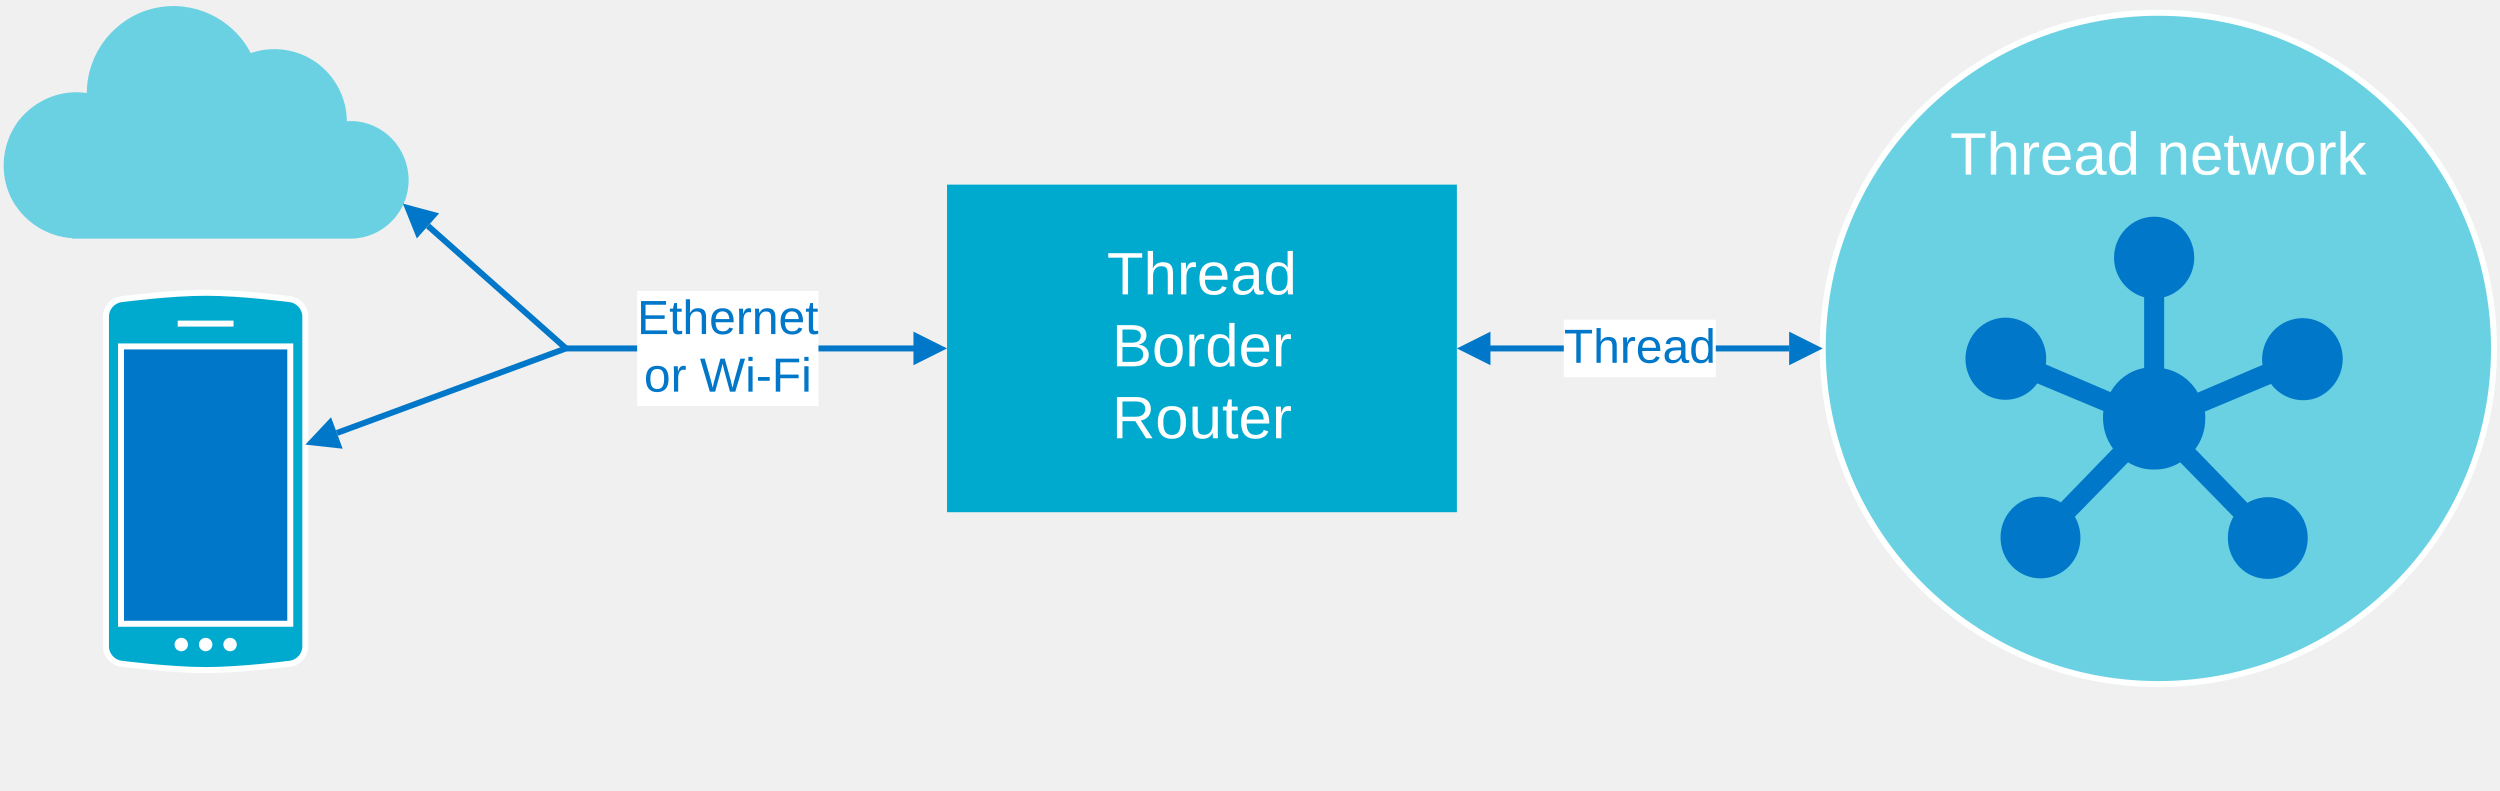
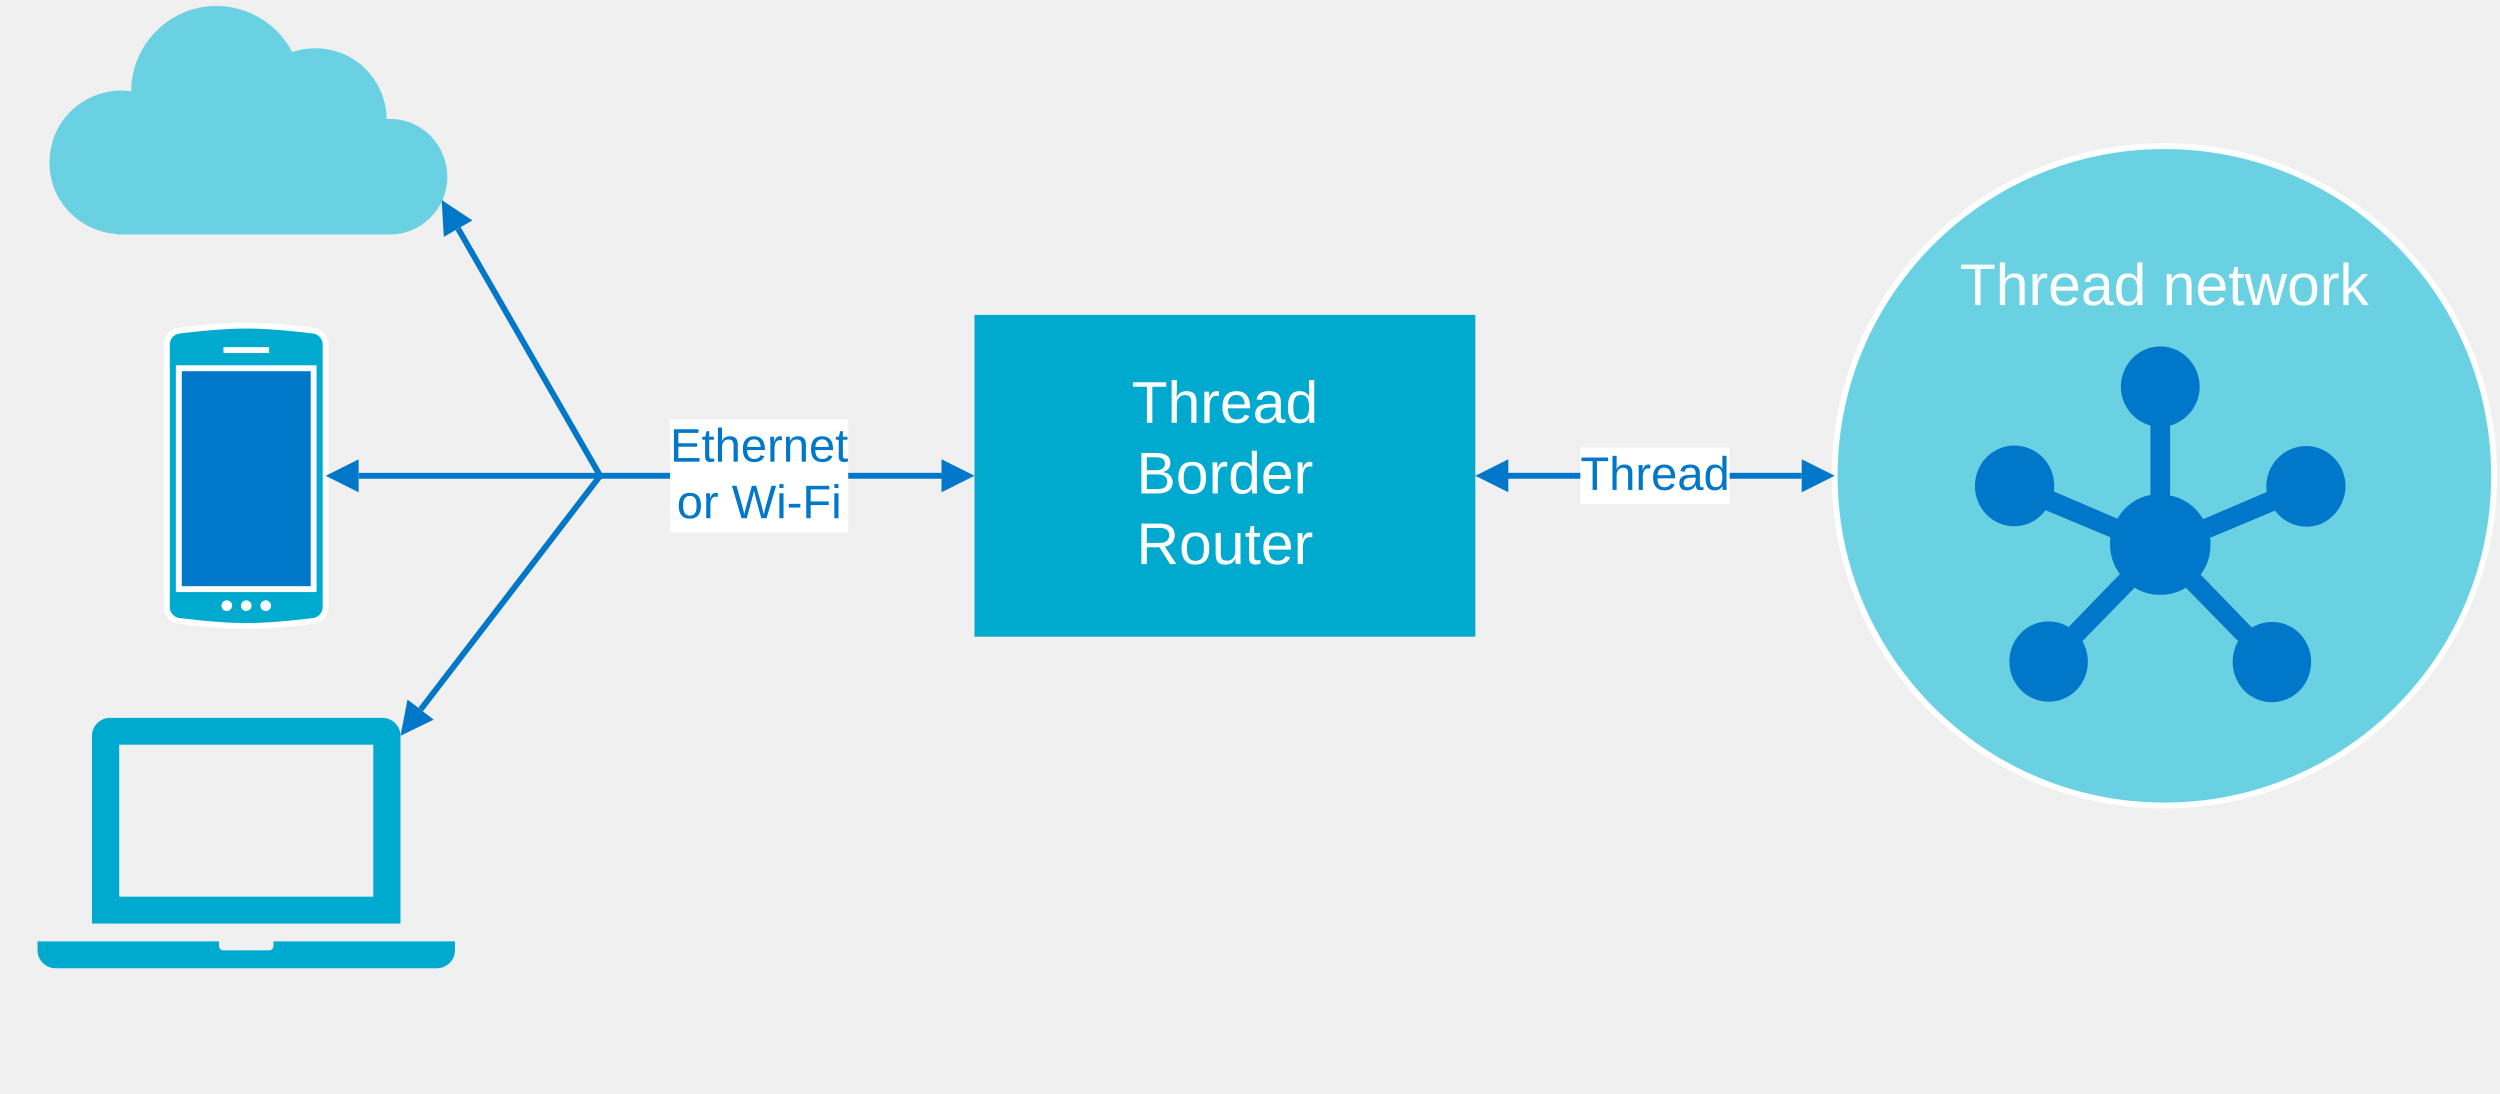
- <svg xmlns="http://www.w3.org/2000/svg" xmlns:xlink="http://www.w3.org/1999/xlink" width="5.791in" height="1.83in" viewBox="0 0 416.984 131.764" xml:space="preserve" color-interpolation-filters="sRGB" class="st18">
+ <svg xmlns="http://www.w3.org/2000/svg" xmlns:xlink="http://www.w3.org/1999/xlink" width="5.896in" height="2.578in" viewBox="0 0 424.493 185.609" xml:space="preserve" color-interpolation-filters="sRGB" class="st19">
  <style type="text/css">
	
		.st1 {fill:#6ad1e3;stroke:#feffff;stroke-width:1}
		.st2 {fill:#feffff;font-family:Arial;font-size:0.833em}
		.st3 {fill:#6ad1e3;stroke:#6ad1e3;stroke-linecap:round;stroke-linejoin:round;stroke-width:0.25}
		.st4 {fill:#00a9ce;stroke:#feffff;stroke-width:1}
		.st5 {fill:#0077c8;stroke:#ffffff;stroke-width:1}
		.st6 {fill:#ffffff}
		.st7 {stroke:#ffffff;stroke-width:1}
		.st8 {fill:#0077c8;stroke:none;stroke-width:6.375}
		.st9 {fill:#00a9ce;stroke:none;stroke-width:1}
		.st10 {fill:#ffffff;font-family:Arial;font-size:0.833em}
		.st11 {font-size:1em}
		.st12 {marker-end:url(#mrkr4-31);marker-start:url(#mrkr4-29);stroke:#0077c8;stroke-linecap:butt;stroke-width:1}
		.st13 {fill:#0077c8;fill-opacity:1;stroke:#0077c8;stroke-opacity:1;stroke-width:0.357}
		.st14 {fill:#ffffff;stroke:none;stroke-linecap:butt;stroke-width:7.2}
		.st15 {fill:#0077c8;font-family:Arial;font-size:0.667em}
		.st16 {marker-start:url(#mrkr4-29);stroke:#0077c8;stroke-linecap:butt;stroke-width:1}
		.st17 {marker-end:url(#mrkr4-31);stroke:#0077c8;stroke-linecap:butt;stroke-width:1}
- 		.st18 {fill:none;fill-rule:evenodd;font-size:12px;overflow:visible;stroke-linecap:square;stroke-miterlimit:3}
+ 		.st18 {fill:#00a9ce;stroke:none;stroke-width:6.375}
+ 		.st19 {fill:none;fill-rule:evenodd;font-size:12px;overflow:visible;stroke-linecap:square;stroke-miterlimit:3}
	
	</style>
  <defs id="Markers">
    <g id="lend4">
      <path d="M 2 1 L 0 0 L 2 -1 L 2 1 " style="stroke:none" />
    </g>
    <marker id="mrkr4-29" class="st13" refX="5.24" orient="auto" markerUnits="strokeWidth" overflow="visible">
      <use xlink:href="#lend4" transform="scale(2.8) " />
    </marker>
    <marker id="mrkr4-31" class="st13" refX="-5.6" orient="auto" markerUnits="strokeWidth" overflow="visible">
      <use xlink:href="#lend4" transform="scale(-2.8,-2.8) " />
    </marker>
  </defs>
  <g>
-     <g id="shape1000-1" transform="translate(304.016,-17.6691)">
-       <path d="M0 75.78 A55.984 55.984 0 0 1 111.97 75.78 A55.984 55.984 0 1 1 0 75.78 Z" class="st1" />
-       <text x="21.25" y="46.79" class="st2">Thread network</text>
+     <g id="shape1000-1" transform="translate(311.525,-48.8378)">
+       <path d="M0 129.63 A55.984 55.984 0 0 1 111.97 129.63 A55.984 55.984 0 1 1 0 129.63 Z" class="st1" />
+       <text x="21.25" y="100.64" class="st2">Thread network</text>
    </g>
-     <g id="group5-4" transform="translate(4.39648E-14,-92.0786)">
+     <g id="group5-4" transform="translate(7.79232,-145.924)">
      <g id="shape6-5">
-         <path d="M58.53 112.4 C58.29 112.4 57.97 112.4 57.73 112.4 C57.73 112.4 57.73 112.4 57.73 112.4 C57.73 108.47 55.81         104.85 52.7 102.6 C49.51 100.35 45.43 99.79 41.76 101.08 C38.73 95.13 32.02 92.08 25.63 93.6 C19.24         95.13 14.61 100.92 14.61 107.58 C14.61 107.58 14.61 107.66 14.61 107.74 C10.22 107.02 5.83 108.87 3.11         112.4 C0.48 116.02 0 120.76 1.84 124.77 C3.75 128.79 7.75 131.44 12.14 131.68 L12.14 131.76 L58.45 131.76         C63.72 131.76 68.03 127.43 68.03 122.12 C68.03 116.82 63.8 112.4 58.53 112.4 Z" class="st3" />
+         <path d="M58.53 166.25 C58.29 166.25 57.97 166.25 57.73 166.25 C57.73 166.25 57.73 166.25 57.73 166.25 C57.73 162.31         55.81 158.7 52.7 156.45 C49.51 154.2 45.43 153.64 41.76 154.92 C38.73 148.98 32.02 145.92 25.63 147.45         C19.24 148.98 14.61 154.76 14.61 161.43 C14.61 161.43 14.61 161.51 14.61 161.59 C10.22 160.87 5.83 162.71         3.11 166.25 C0.48 169.86 0 174.6 1.84 178.62 C3.75 182.64 7.75 185.29 12.14 185.53 L12.14 185.61 L58.45         185.61 C63.72 185.61 68.03 181.27 68.03 175.97 C68.03 170.67 63.8 166.25 58.53 166.25 Z" class="st3" />
      </g>
    </g>
-     <g id="group7-7" transform="translate(2.83465,-20)">
-       <g id="shape8-8" transform="translate(14.8378,0)">
-         <path d="M0 127.85 C0 129.23 1.12 130.5 2.49 130.69 C2.49 130.69 10.6 131.76 16.63 131.76 C22.65 131.76 30.77 130.69         30.77 130.69 C32.13 130.5 33.25 129.23 33.25 127.85 L33.25 72.75 C33.25 71.37 32.13 70.09 30.77 69.91         C30.77 69.91 22.8 68.83 16.63 68.83 C10.6 68.83 2.49 69.91 2.49 69.91 C1.12 70.09 0 71.37 0 72.75 L0         127.85 Z" class="st4" />
+     <g id="group7-7" transform="translate(16.2963,-79.3102)">
+       <g id="shape8-8" transform="translate(12.0307,0)">
+         <path d="M0 182.43 C0 183.55 0.91 184.59 2.02 184.74 C2.02 184.74 8.6 185.61 13.48 185.61 C18.36 185.61 24.95 184.74         24.95 184.74 C26.05 184.59 26.96 183.55 26.96 182.43 L26.96 137.76 C26.96 136.64 26.05 135.6 24.95 135.46         C24.95 135.46 18.49 134.59 13.48 134.59 C8.6 134.59 2.02 135.46 2.02 135.46 C0.91 135.61 0 136.64 0         137.76 L0 182.43 Z" class="st4" />
      </g>
-       <g id="shape9-10" transform="translate(17.3471,-7.72717)">
-         <rect x="0" y="85.507" width="28.235" height="46.256" class="st5" />
+       <g id="shape9-10" transform="translate(14.0652,-6.26528)">
+         <rect x="0" y="148.104" width="22.893" height="37.505" class="st5" />
      </g>
-       <g id="shape10-12" transform="translate(26.2785,-3.13859)">
-         <path d="M2.24 130.64 A1.119 1.119 -180 1 0 0 130.64 A1.119 1.119 -180 1 0 2.24 130.64 ZM6.31 130.64 A1.119         1.119 -180 1 0 4.07 130.64 A1.119 1.119 -180 1 0 6.31 130.64 ZM10.38 130.64 A1.12 1.12 -180         1 0 8.14 130.64 A1.12 1.12 -180 1 0 10.38 130.64 Z" class="st6" />
-         <path d="M1.03 77.11 L9.34 77.11" class="st7" />
+       <g id="shape10-12" transform="translate(21.3069,-2.5448)">
+         <path d="M1.81 184.7 a0.907 0.907 -180 1 0 -1.815 0 a0.907 0.907 -180 1 0 1.815 0 ZM5.11 184.7 a0.907         0.907 -180 1 0 -1.815 0 a0.907 0.907 -180 1 0 1.815 0 ZM8.42 184.7 a0.908 0.908 -180         1 0 -1.816 0 a0.908 0.908 -180 1 0 1.816 0 Z" class="st6" />
+         <path d="M0.84 141.3 L7.58 141.3" class="st7" />
      </g>
    </g>
-     <g id="group56-15" transform="translate(327.827,-35.2099)">
+     <g id="group56-15" transform="translate(335.336,-66.3785)">
      <g id="shape57-16">
-         <path d="M62.42 92.48 C63.84 95.99 62.17 99.92 58.82 101.46 C55.98 102.66 52.72 101.63 50.96 99.24 L39.92 103.86         C40 104.2 40 104.63 40 104.97 C40 106.94 39.42 108.65 38.33 110.1 L47.03 119.08 C49.62 117.54 52.97         117.88 55.14 120.11 C57.74 122.76 57.74 127.12 55.14 129.77 C52.55 132.43 48.28 132.43 45.69 129.77         C43.52 127.47 43.18 124.04 44.69 121.39 L35.82 112.32 C34.57 113.09 33.14 113.52 31.64 113.52 L31.3         113.52 C29.8 113.52 28.38 113.09 27.12 112.32 L18.25 121.39 C19.76 124.04 19.42 127.47 17.25 129.69         C14.66 132.34 10.39 132.34 7.8 129.69 C5.2 127.04 5.2 122.68 7.8 120.02 C9.97 117.8 13.32 117.46 15.91         119 L24.61 110.02 C23.52 108.56 22.94 106.76 22.94 104.88 C22.94 104.54 22.94 104.11 23.02 103.77 L11.98         99.15 C10.22 101.63 6.96 102.57 4.12 101.38 C0.69 99.92 -0.9 95.9 0.52 92.39 C1.94 88.89 5.87 87.26         9.3 88.72 C12.23 89.91 13.82 92.99 13.4 95.99 L24.19 100.61 C25.36 98.55 27.37 97.01 29.8 96.59 L29.8         84.78 C26.95 84.01 24.78 81.36 24.78 78.19 C24.78 74.43 27.79 71.35 31.47 71.35 C35.15 71.35 38.16 74.43         38.16 78.19 C38.16 81.36 35.99 84.01 33.14 84.78 L33.14 96.67 C35.49 97.1 37.58 98.64 38.75 100.69 L49.54         96.07 C49.12 93.08 50.79 90 53.64 88.8 C57.07 87.35 61 88.97 62.42 92.48 Z" class="st8" />
+         <path d="M62.42 146.33 C63.84 149.83 62.17 153.77 58.82 155.31 C55.98 156.5 52.72 155.48 50.96 153.08 L39.92 157.7         C40 158.04 40 158.47 40 158.81 C40 160.78 39.42 162.49 38.33 163.95 L47.03 172.93 C49.62 171.39 52.97         171.73 55.14 173.95 C57.74 176.61 57.74 180.97 55.14 183.62 C52.55 186.27 48.28 186.27 45.69 183.62         C43.52 181.31 43.18 177.89 44.69 175.24 L35.82 166.17 C34.57 166.94 33.14 167.37 31.64 167.37 L31.3         167.37 C29.8 167.37 28.38 166.94 27.12 166.17 L18.25 175.24 C19.76 177.89 19.42 181.31 17.25 183.54         C14.66 186.19 10.39 186.19 7.8 183.54 C5.2 180.88 5.2 176.52 7.8 173.87 C9.97 171.65 13.32 171.3 15.91         172.84 L24.61 163.86 C23.52 162.41 22.94 160.61 22.94 158.73 C22.94 158.39 22.94 157.96 23.02 157.62         L11.98 153 C10.22 155.48 6.96 156.42 4.12 155.22 C0.69 153.77 -0.9 149.75 0.52 146.24 C1.94 142.73 5.87         141.11 9.3 142.56 C12.23 143.76 13.82 146.84 13.4 149.83 L24.19 154.45 C25.36 152.4 27.37 150.86 29.8         150.43 L29.8 138.63 C26.95 137.86 24.78 135.21 24.78 132.04 C24.78 128.28 27.79 125.2 31.47 125.2 C35.15         125.2 38.16 128.28 38.16 132.04 C38.16 135.21 35.99 137.86 33.14 138.63 L33.14 150.52 C35.49 150.94         37.58 152.48 38.75 154.54 L49.54 149.92 C49.12 146.92 50.79 143.84 53.64 142.65 C57.07 141.19 61 142.82         62.42 146.33 Z" class="st8" />
      </g>
    </g>
-     <g id="shape61-18" transform="translate(157.958,-46.3333)">
-       <rect x="0" y="77.123" width="85.039" height="54.64" class="st9" />
-       <text x="26.68" y="95.44" class="st10">Thread <tspan x="27.51" dy="1.2em" class="st11">Border </tspan>
+     <g id="shape61-18" transform="translate(165.467,-77.5019)">
+       <rect x="0" y="130.969" width="85.039" height="54.64" class="st9" />
+       <text x="26.68" y="149.29" class="st10">Thread <tspan x="27.51" dy="1.2em" class="st11">Border </tspan>
        <tspan x="27.51" dy="1.2em" class="st11">Router</tspan>
      </text>
    </g>
-     <g id="shape62-23" transform="translate(242.998,-66.5668)">
-       <path d="M5.24 124.68 L5.6 124.68 L55.42 124.68" class="st12" />
-       <rect x="17.835" y="119.877" width="25.348" height="9.6" class="st14" />
-       <text x="17.84" y="127.08" class="st15">Thread</text>
+     <g id="shape62-23" transform="translate(250.506,-97.7354)">
+       <path d="M5.24 178.52 L5.6 178.52 L55.42 178.52" class="st12" />
+       <rect x="17.835" y="173.723" width="25.348" height="9.6" class="st14" />
+       <text x="17.84" y="180.92" class="st15">Thread</text>
    </g>
-     <g id="shape1001-34" transform="translate(157.958,-66.5668)">
-       <path d="M-5.24 124.68 L-5.6 124.68 L-63.56 124.68" class="st16" />
-       <rect x="-51.687" y="115.077" width="30.242" height="19.2" class="st14" />
-       <text x="-51.69" y="122.28" class="st15">Ethernet<tspan x="-50.56" dy="1.2em" class="st11">or Wi</tspan>-Fi</text>
+     <g id="shape1001-34" transform="translate(165.467,-97.7354)">
+       <path d="M-5.24 178.52 L-5.6 178.52 L-63.56 178.52" class="st16" />
+       <rect x="-51.687" y="168.923" width="30.242" height="19.2" class="st14" />
+       <text x="-51.69" y="176.12" class="st15">Ethernet<tspan x="-50.56" dy="1.2em" class="st11">or Wi</tspan>-Fi</text>
    </g>
-     <g id="shape1002-42" transform="translate(94.3937,-73.6534)">
-       <path d="M0 131.76 L-23.01 111.33" class="st17" />
+     <g id="shape1002-42" transform="translate(101.903,-104.822)">
+       <path d="M0 185.61 L-24.12 143.64" class="st17" />
    </g>
-     <g id="shape1003-47" transform="translate(94.3937,-73.6534)">
-       <path d="M0 131.76 L-38.21 145.87" class="st17" />
+     <g id="shape1003-47" transform="translate(101.903,-111.909)">
+       <path d="M0 192.7 L-41.01 192.7" class="st17" />
+     </g>
+     <g id="group1004-52" transform="translate(6.375,-21.2)">
+       <g id="shape1005-53" transform="translate(9.24341,-7.5928)">
+         <path d="M52.38 153.72 L52.38 185.61 L0 185.61 L0 153.72 C0 152.05 1.39 150.68 3.08 150.68 L49.3 150.68 C50.99 150.68         52.38 152.05 52.38 153.72 ZM47.76 181.05 L47.76 155.24 L4.62 155.24 L4.62 181.05 L47.76 181.05 Z" class="st18" />
+       </g>
+       <g id="shape1006-55">
+         <path d="M40.05 181.05 L70.87 181.05 L70.87 182.57 C70.87 184.24 69.48 185.61 67.79 185.61 L3.08 185.61 C1.39 185.61         0 184.24 0 182.57 L0 181.05 L30.81 181.05 L30.81 181.81 C30.81 182.27 31.12 182.57 31.58 182.57 L39.28         182.57 C39.75 182.57 40.05 182.27 40.05 181.81 L40.05 181.05 Z" class="st18" />
+       </g>
+     </g>
+     <g id="shape1007-57" transform="translate(101.903,-104.822)">
+       <path d="M0 185.61 L-30.49 225.31" class="st17" />
    </g>
  </g>
</svg>
